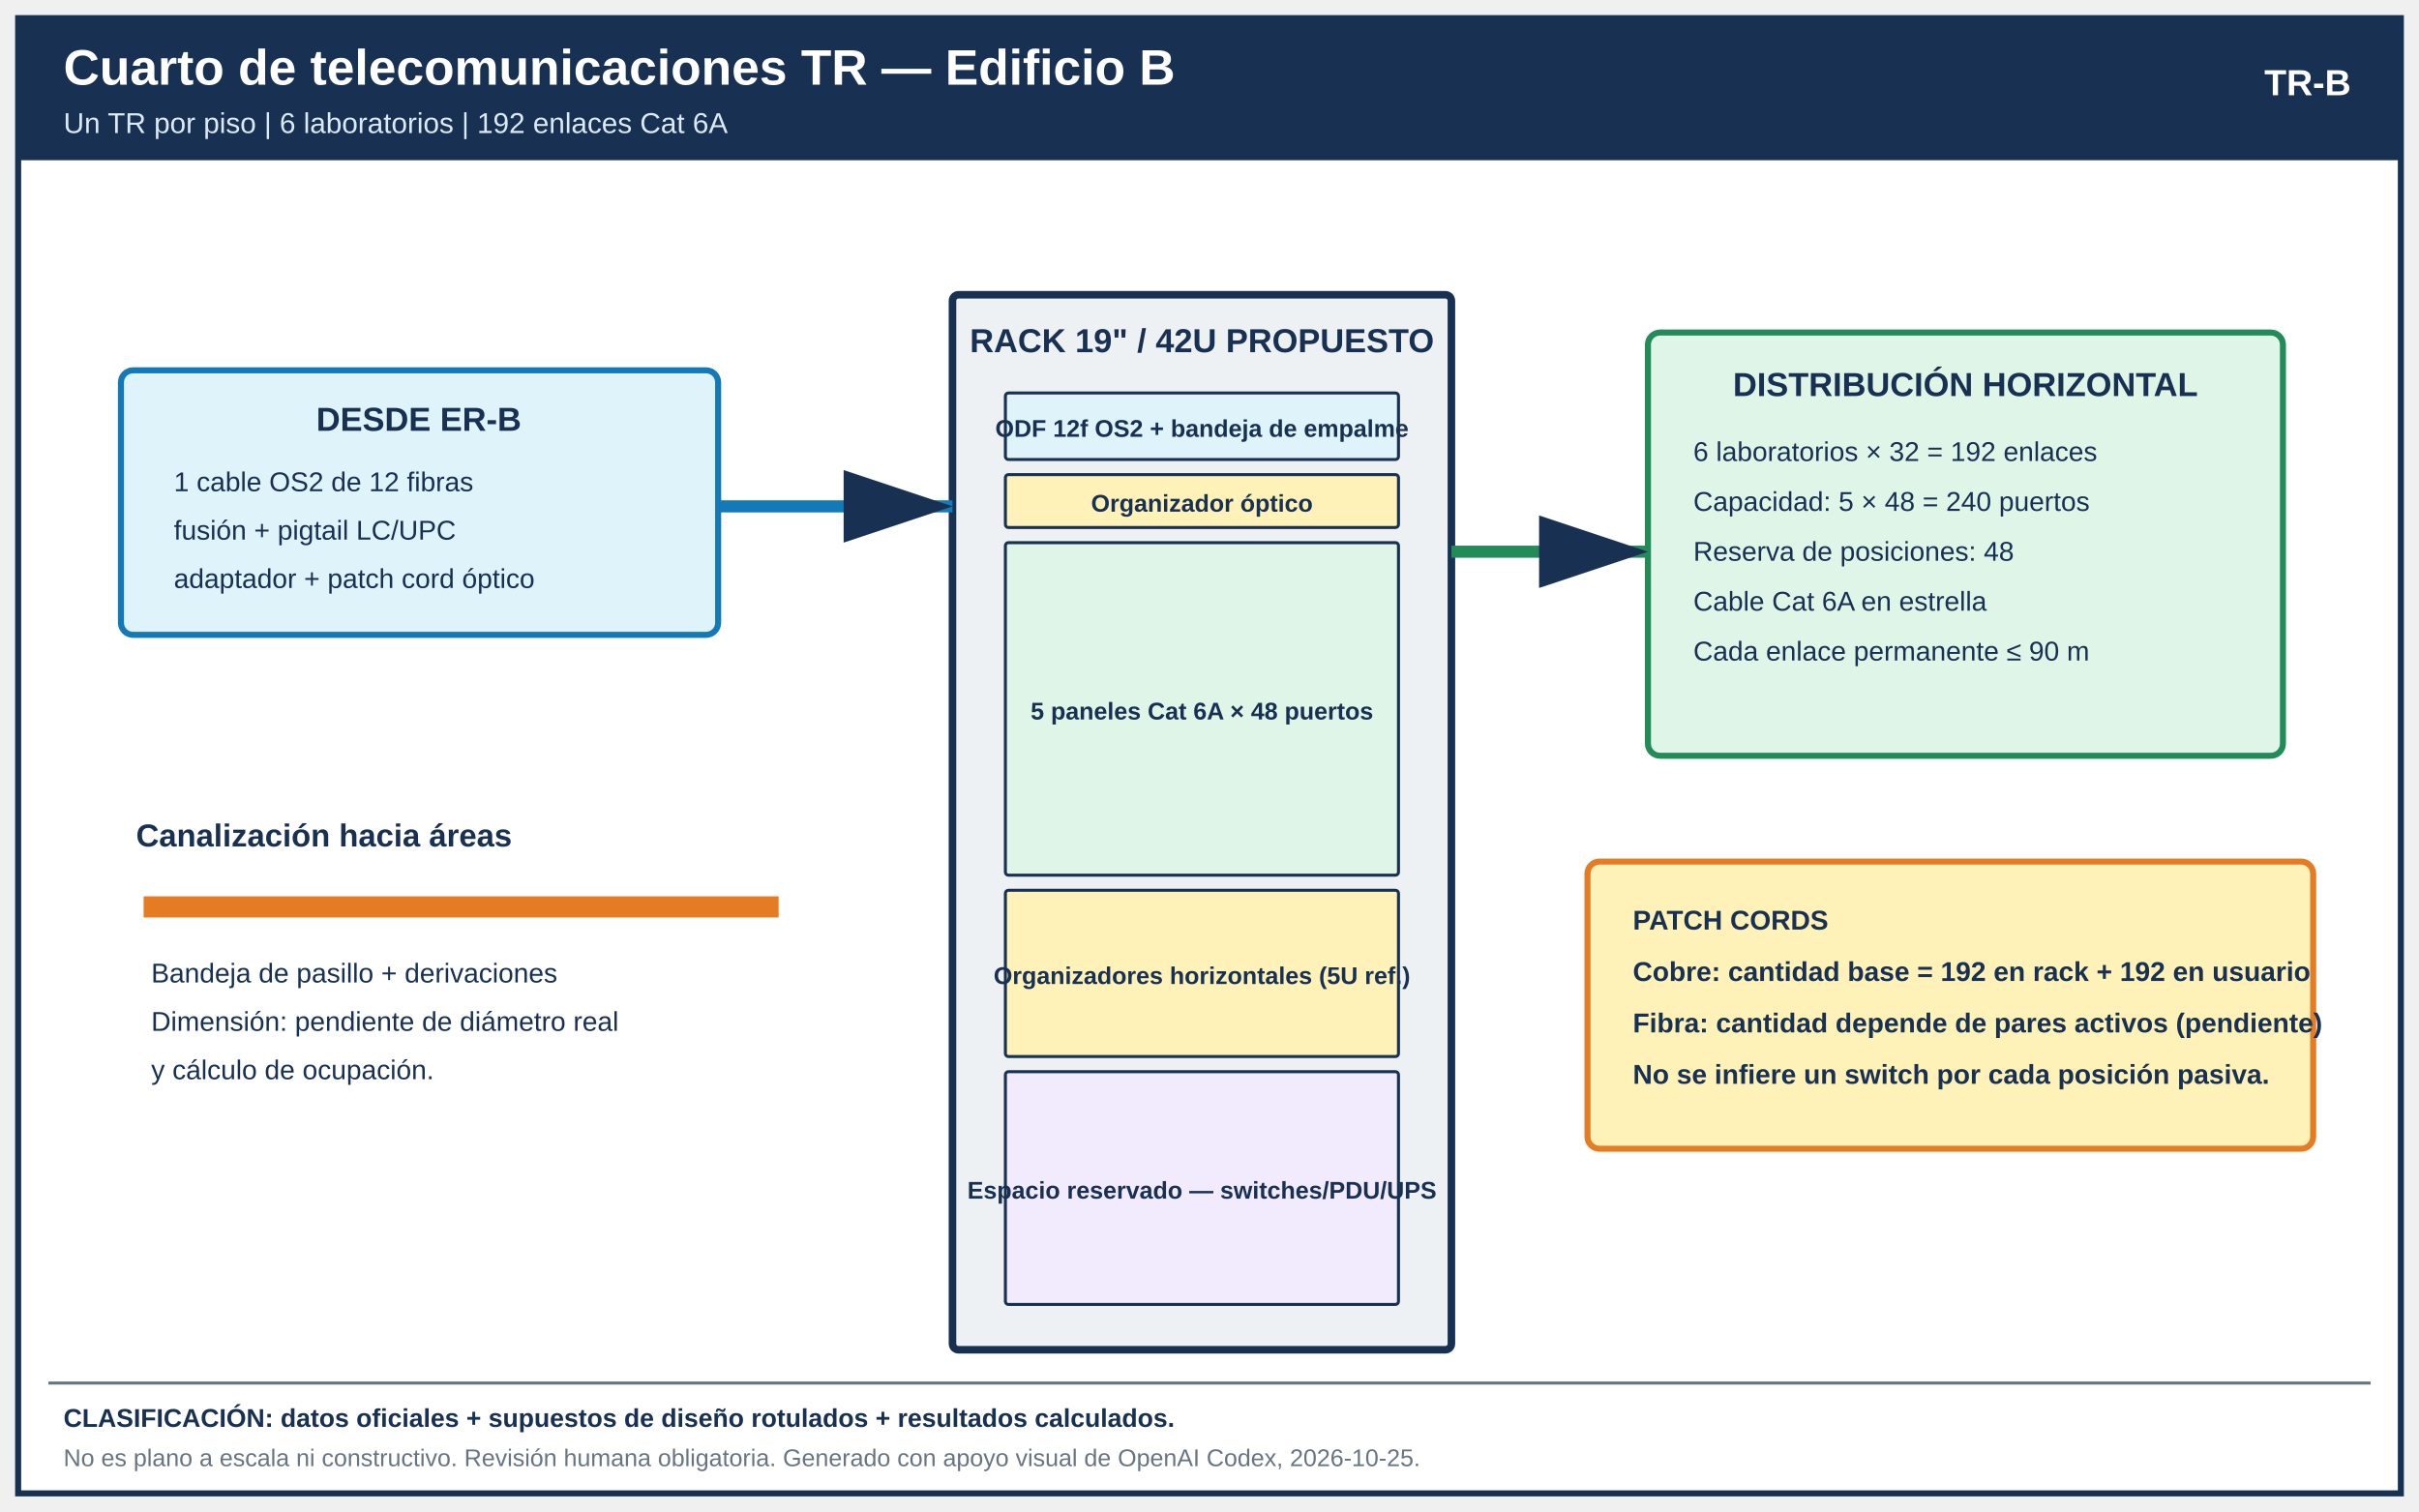
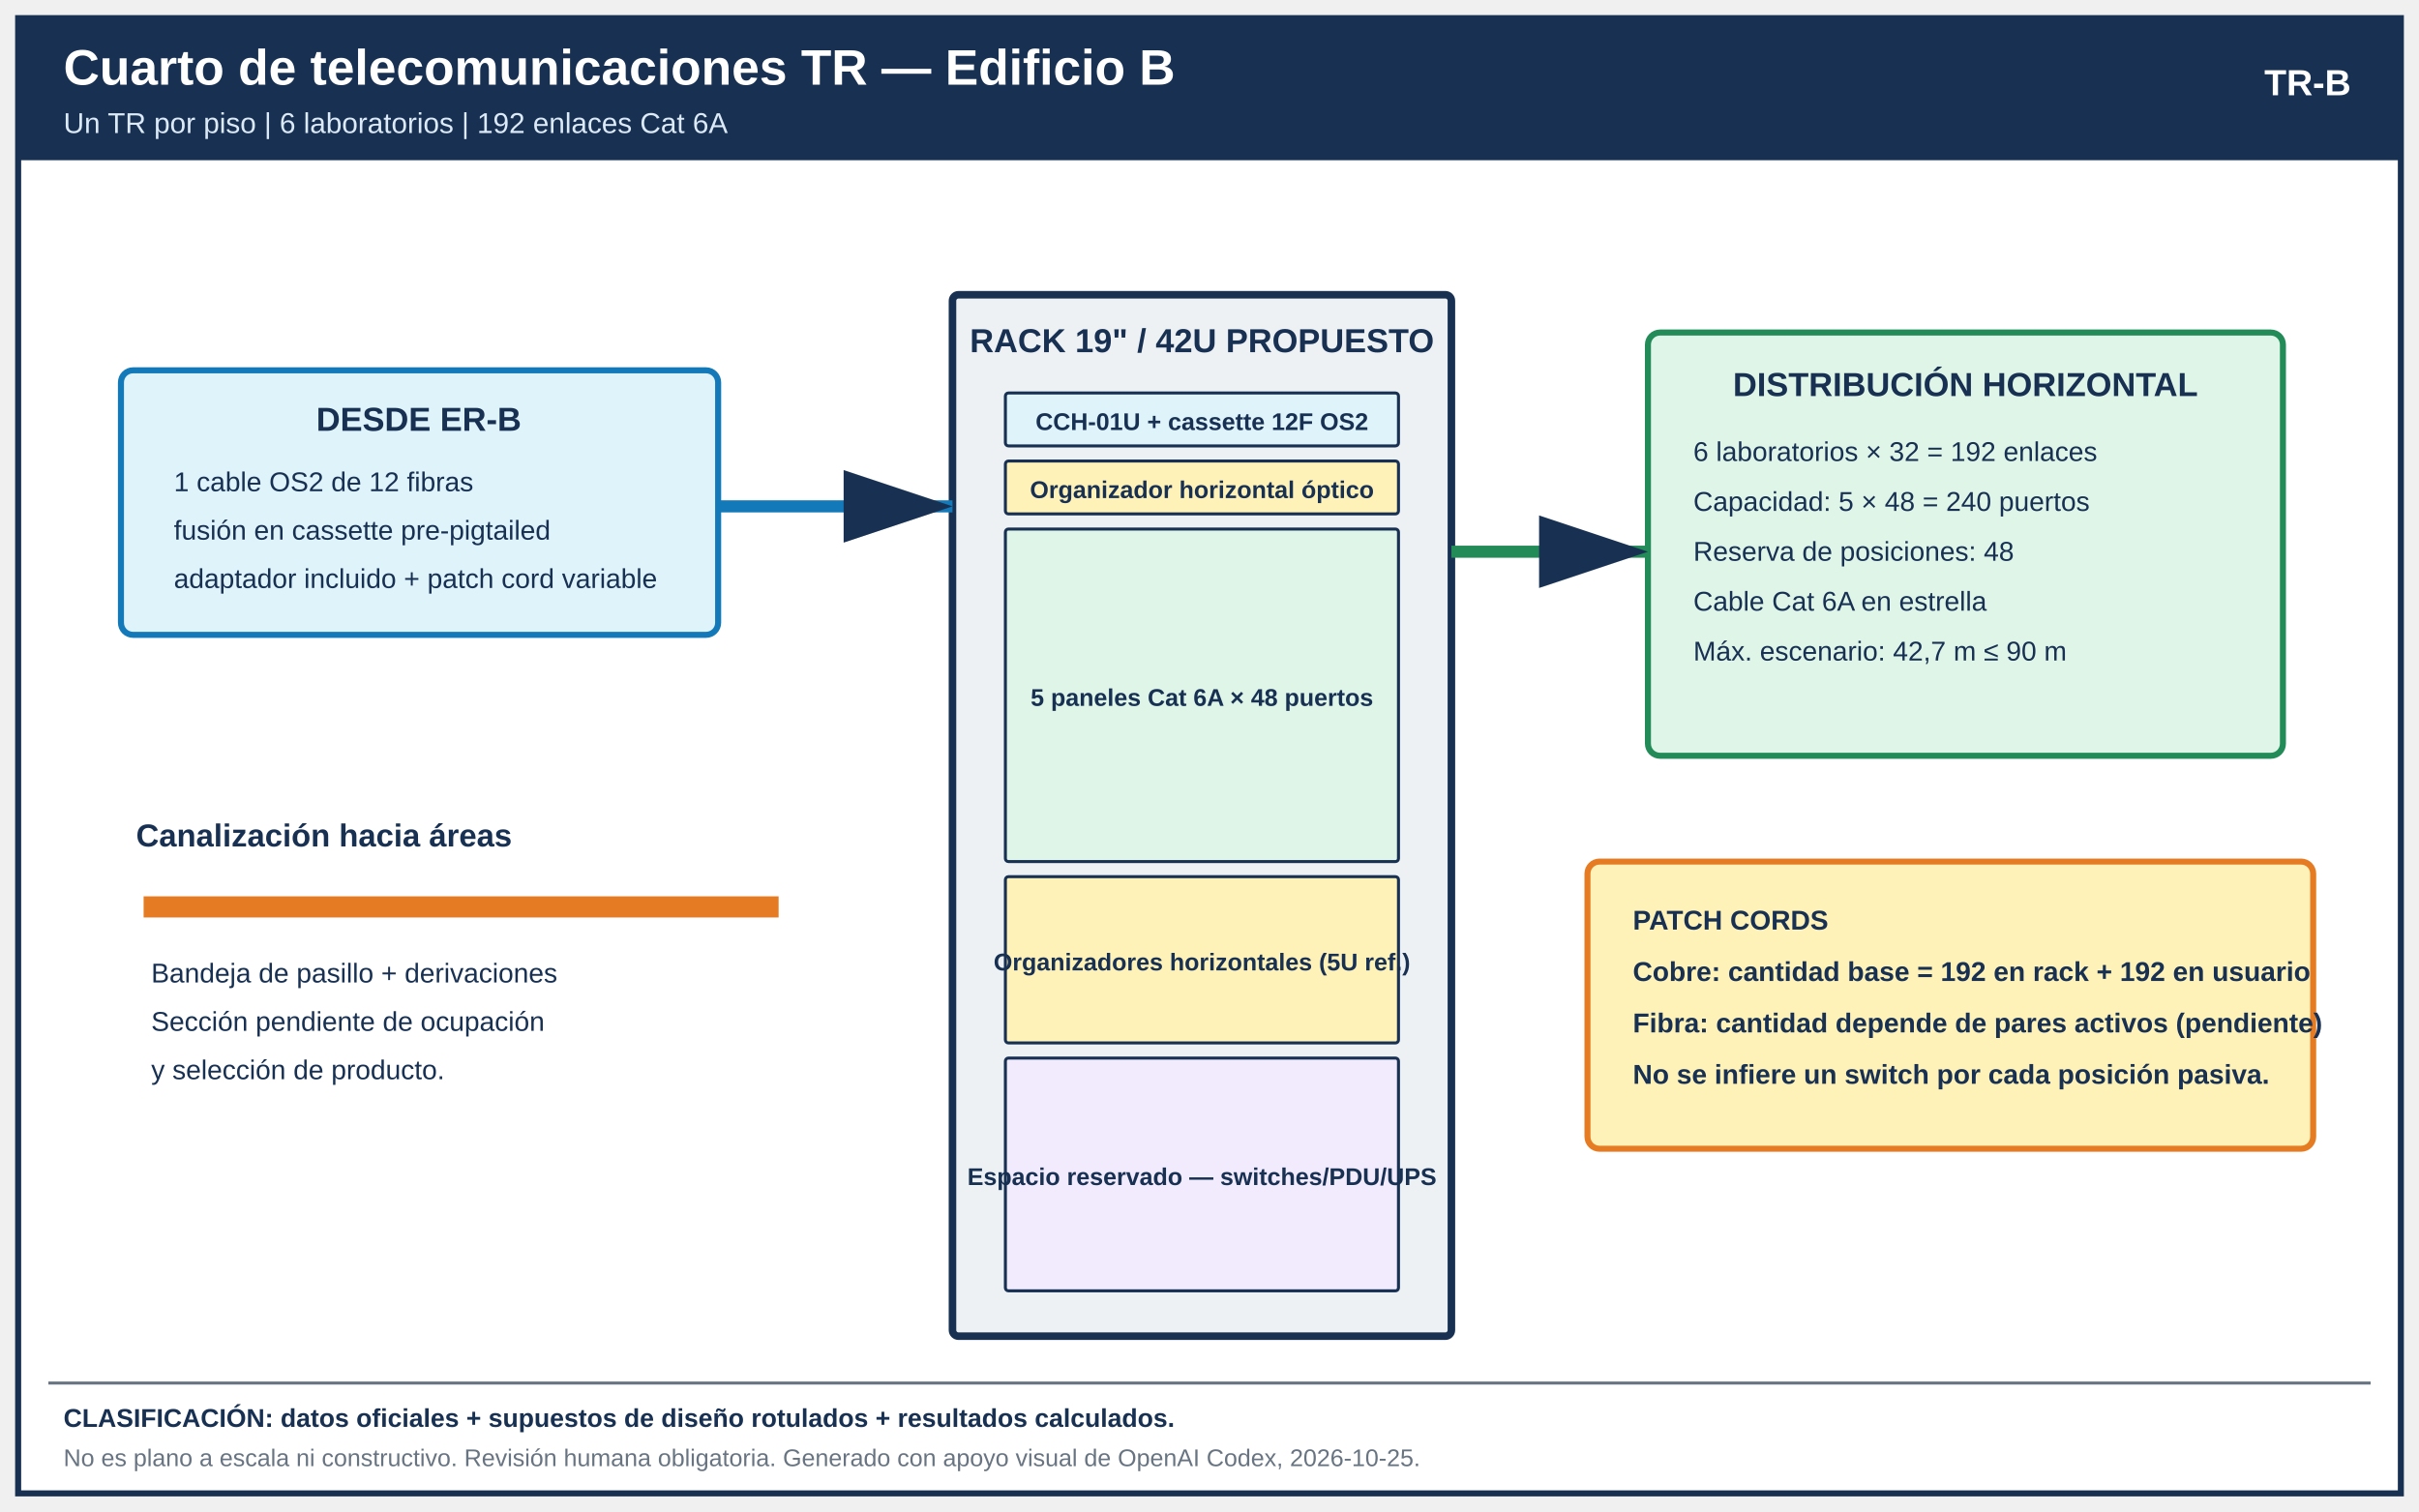
<svg xmlns="http://www.w3.org/2000/svg" width="1600" height="1000" viewBox="0 0 1600 1000">
  <defs>
    <marker id="arrow" markerWidth="10" markerHeight="10" refX="9" refY="3" orient="auto" markerUnits="strokeWidth">
      <path d="M0,0 L0,6 L9,3 z" fill="#183153" />
    </marker>
  </defs>
  <style>text{font-family:Arial,Helvetica,sans-serif}.small{font-size:18px}.tiny{font-size:15px}</style>
  <rect x="12" y="12" width="1576" height="976" rx="0" fill="white" stroke="#183153" stroke-width="4" />
  <rect x="12" y="12" width="1576" height="94" rx="0" fill="#183153" stroke="#183153" stroke-width="0" />
  <text x="42" y="56" font-size="33" font-weight="bold" text-anchor="start" fill="white">Cuarto de telecomunicaciones TR — Edificio B</text>
  <text x="42" y="88" font-size="19" font-weight="normal" text-anchor="start" fill="#dce9f6">Un TR por piso | 6 laboratorios | 192 enlaces Cat 6A</text>
  <text x="1555" y="63" font-size="24" font-weight="bold" text-anchor="end" fill="white">TR-B</text>
-   <rect x="630" y="195" width="330" height="698" rx="4" fill="#eef1f4" stroke="#183153" stroke-width="5" />
+   <rect x="630" y="195" width="330" height="689" rx="4" fill="#eef1f4" stroke="#183153" stroke-width="5" />
  <text x="795" y="233" font-size="22" font-weight="bold" text-anchor="middle" fill="#183153">RACK 19" / 42U PROPUESTO</text>
-   <rect x="665" y="260" width="260" height="44" rx="2" fill="#dff3fb" stroke="#183153" stroke-width="2" />
-   <text x="795" y="289.0" font-size="16" font-weight="bold" text-anchor="middle" fill="#183153">ODF 12f OS2 + bandeja de empalme</text>
-   <rect x="665" y="314" width="260" height="35" rx="2" fill="#fff2b8" stroke="#183153" stroke-width="2" />
-   <text x="795" y="338.5" font-size="16" font-weight="bold" text-anchor="middle" fill="#183153">Organizador óptico</text>
-   <rect x="665" y="359" width="260" height="220" rx="2" fill="#dff5e8" stroke="#183153" stroke-width="2" />
-   <text x="795" y="476.0" font-size="16" font-weight="bold" text-anchor="middle" fill="#183153">5 paneles Cat 6A × 48 puertos</text>
-   <rect x="665" y="589" width="260" height="110" rx="2" fill="#fff2b8" stroke="#183153" stroke-width="2" />
-   <text x="795" y="651.0" font-size="16" font-weight="bold" text-anchor="middle" fill="#183153">Organizadores horizontales (5U ref.)</text>
-   <rect x="665" y="709" width="260" height="154" rx="2" fill="#f2eafd" stroke="#183153" stroke-width="2" />
-   <text x="795" y="793.0" font-size="16" font-weight="bold" text-anchor="middle" fill="#183153">Espacio reservado — switches/PDU/UPS</text>
+   <rect x="665" y="260" width="260" height="35" rx="2" fill="#dff3fb" stroke="#183153" stroke-width="2" />
+   <text x="795" y="284.5" font-size="16" font-weight="bold" text-anchor="middle" fill="#183153">CCH-01U + cassette 12F OS2</text>
+   <rect x="665" y="305" width="260" height="35" rx="2" fill="#fff2b8" stroke="#183153" stroke-width="2" />
+   <text x="795" y="329.5" font-size="16" font-weight="bold" text-anchor="middle" fill="#183153">Organizador horizontal óptico</text>
+   <rect x="665" y="350" width="260" height="220" rx="2" fill="#dff5e8" stroke="#183153" stroke-width="2" />
+   <text x="795" y="467.0" font-size="16" font-weight="bold" text-anchor="middle" fill="#183153">5 paneles Cat 6A × 48 puertos</text>
+   <rect x="665" y="580" width="260" height="110" rx="2" fill="#fff2b8" stroke="#183153" stroke-width="2" />
+   <text x="795" y="642.0" font-size="16" font-weight="bold" text-anchor="middle" fill="#183153">Organizadores horizontales (5U ref.)</text>
+   <rect x="665" y="700" width="260" height="154" rx="2" fill="#f2eafd" stroke="#183153" stroke-width="2" />
+   <text x="795" y="784.0" font-size="16" font-weight="bold" text-anchor="middle" fill="#183153">Espacio reservado — switches/PDU/UPS</text>
  <rect x="80" y="245" width="395" height="175" rx="8" fill="#dff3fb" stroke="#1479b8" stroke-width="4" />
  <text x="277" y="285" font-size="22" font-weight="bold" text-anchor="middle" fill="#183153">DESDE ER-B</text>
  <text x="115" y="325" font-size="18" font-weight="normal" text-anchor="start" fill="#183153">1 cable OS2 de 12 fibras</text>
-   <text x="115" y="357" font-size="18" font-weight="normal" text-anchor="start" fill="#183153">fusión + pigtail LC/UPC</text>
-   <text x="115" y="389" font-size="18" font-weight="normal" text-anchor="start" fill="#183153">adaptador + patch cord óptico</text>
+   <text x="115" y="357" font-size="18" font-weight="normal" text-anchor="start" fill="#183153">fusión en cassette pre-pigtailed</text>
+   <text x="115" y="389" font-size="18" font-weight="normal" text-anchor="start" fill="#183153">adaptador incluido + patch cord variable</text>
  <line x1="475" y1="335" x2="630" y2="335" stroke="#1479b8" stroke-width="8" fill="none" marker-end="url(#arrow)" />
  <rect x="1090" y="220" width="420" height="280" rx="8" fill="#dff5e8" stroke="#238b57" stroke-width="4" />
  <text x="1300" y="262" font-size="22" font-weight="bold" text-anchor="middle" fill="#183153">DISTRIBUCIÓN HORIZONTAL</text>
  <text x="1120" y="305" font-size="18" font-weight="normal" text-anchor="start" fill="#183153">6 laboratorios × 32 = 192 enlaces</text>
  <text x="1120" y="338" font-size="18" font-weight="normal" text-anchor="start" fill="#183153">Capacidad: 5 × 48 = 240 puertos</text>
  <text x="1120" y="371" font-size="18" font-weight="normal" text-anchor="start" fill="#183153">Reserva de posiciones: 48</text>
  <text x="1120" y="404" font-size="18" font-weight="normal" text-anchor="start" fill="#183153">Cable Cat 6A en estrella</text>
-   <text x="1120" y="437" font-size="18" font-weight="normal" text-anchor="start" fill="#183153">Cada enlace permanente ≤ 90 m</text>
+   <text x="1120" y="437" font-size="18" font-weight="normal" text-anchor="start" fill="#183153">Máx. escenario: 42,7 m ≤ 90 m</text>
  <line x1="960" y1="365" x2="1090" y2="365" stroke="#238b57" stroke-width="8" fill="none" marker-end="url(#arrow)" />
  <rect x="1050" y="570" width="480" height="190" rx="8" fill="#fff2b8" stroke="#e57c23" stroke-width="4" />
  <text x="1080" y="615" font-size="18" font-weight="bold" text-anchor="start" fill="#183153">PATCH CORDS</text>
  <text x="1080" y="649" font-size="18" font-weight="bold" text-anchor="start" fill="#183153">Cobre: cantidad base = 192 en rack + 192 en usuario</text>
  <text x="1080" y="683" font-size="18" font-weight="bold" text-anchor="start" fill="#183153">Fibra: cantidad depende de pares activos (pendiente)</text>
  <text x="1080" y="717" font-size="18" font-weight="bold" text-anchor="start" fill="#183153">No se infiere un switch por cada posición pasiva.</text>
  <text x="90" y="560" font-size="21" font-weight="bold" text-anchor="start" fill="#183153">Canalización hacia áreas</text>
  <line x1="95" y1="600" x2="515" y2="600" stroke="#e57c23" stroke-width="14" fill="none" />
  <text x="100" y="650" font-size="18" font-weight="normal" text-anchor="start" fill="#183153">Bandeja de pasillo + derivaciones</text>
-   <text x="100" y="682" font-size="18" font-weight="normal" text-anchor="start" fill="#183153">Dimensión: pendiente de diámetro real</text>
-   <text x="100" y="714" font-size="18" font-weight="normal" text-anchor="start" fill="#183153">y cálculo de ocupación.</text>
+   <text x="100" y="682" font-size="18" font-weight="normal" text-anchor="start" fill="#183153">Sección pendiente de ocupación</text>
+   <text x="100" y="714" font-size="18" font-weight="normal" text-anchor="start" fill="#183153">y selección de producto.</text>
  <line x1="32" y1="915" x2="1568" y2="915" stroke="#687481" stroke-width="2" fill="none" />
  <text x="42" y="944" font-size="17" font-weight="bold" text-anchor="start" fill="#183153">CLASIFICACIÓN: datos oficiales + supuestos de diseño rotulados + resultados calculados.</text>
  <text x="42" y="970" font-size="16" font-weight="normal" text-anchor="start" fill="#687481">No es plano a escala ni constructivo. Revisión humana obligatoria. Generado con apoyo visual de OpenAI Codex, 2026-10-25.</text>
</svg>
